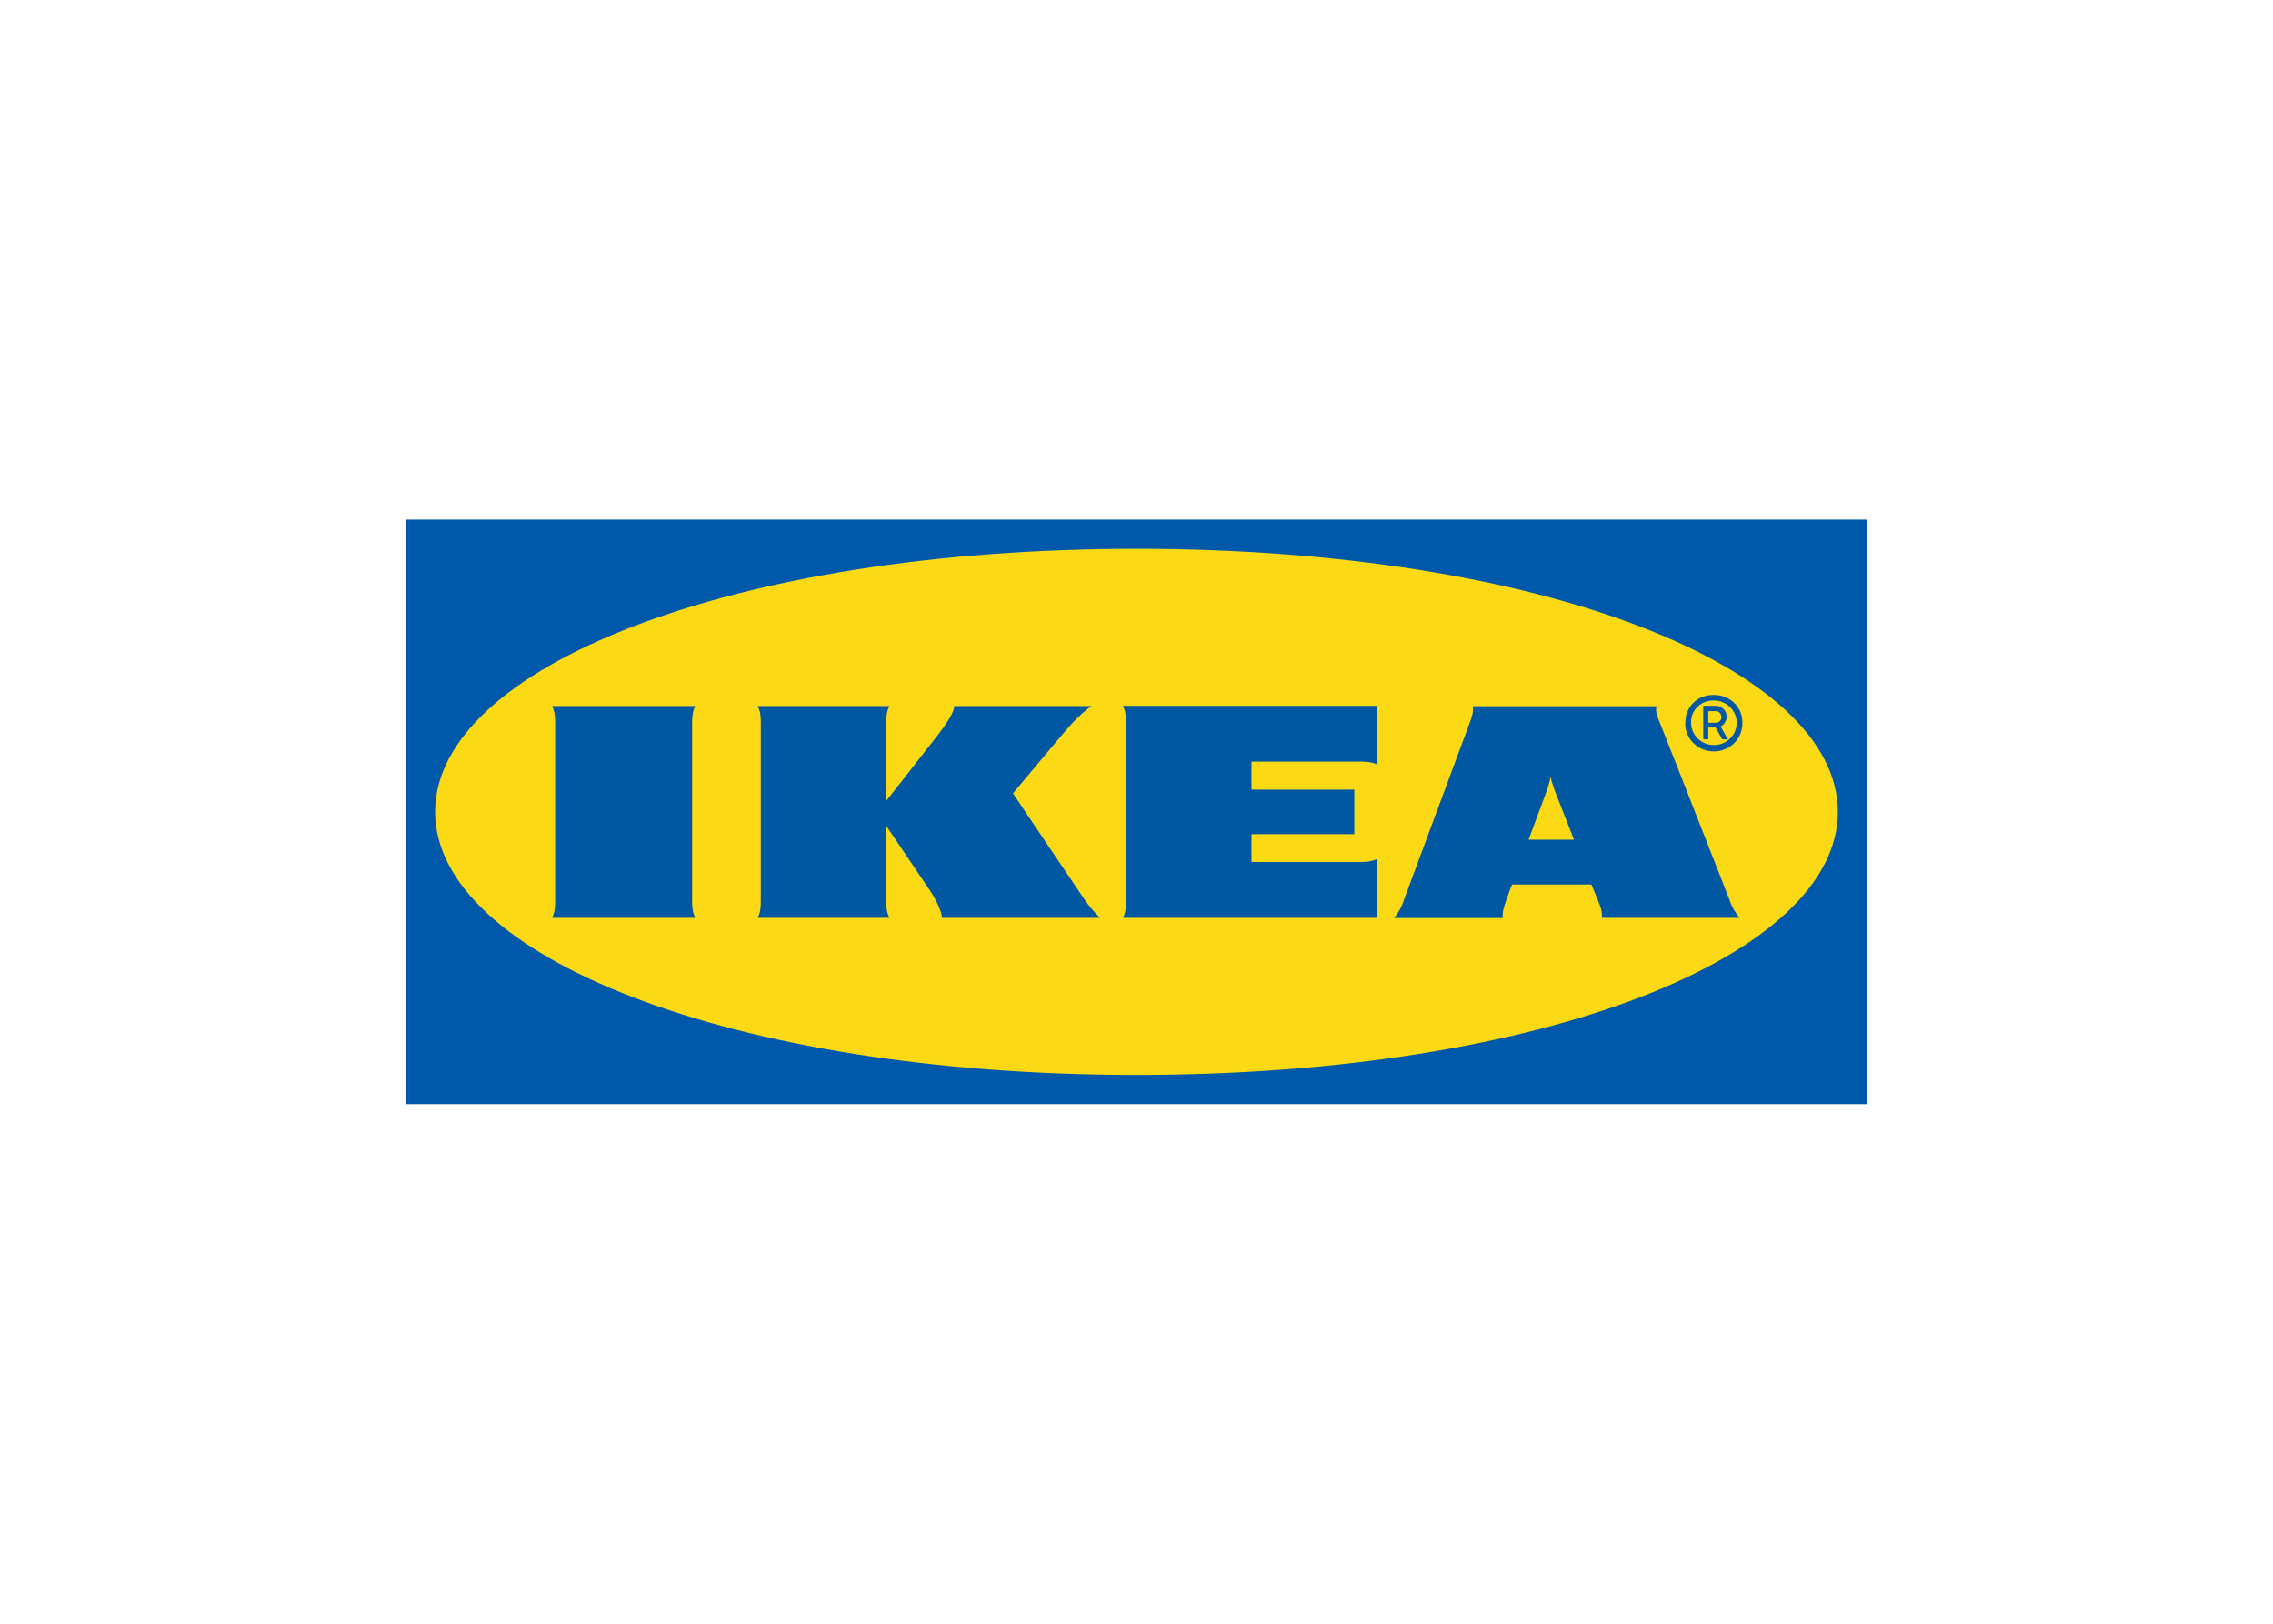
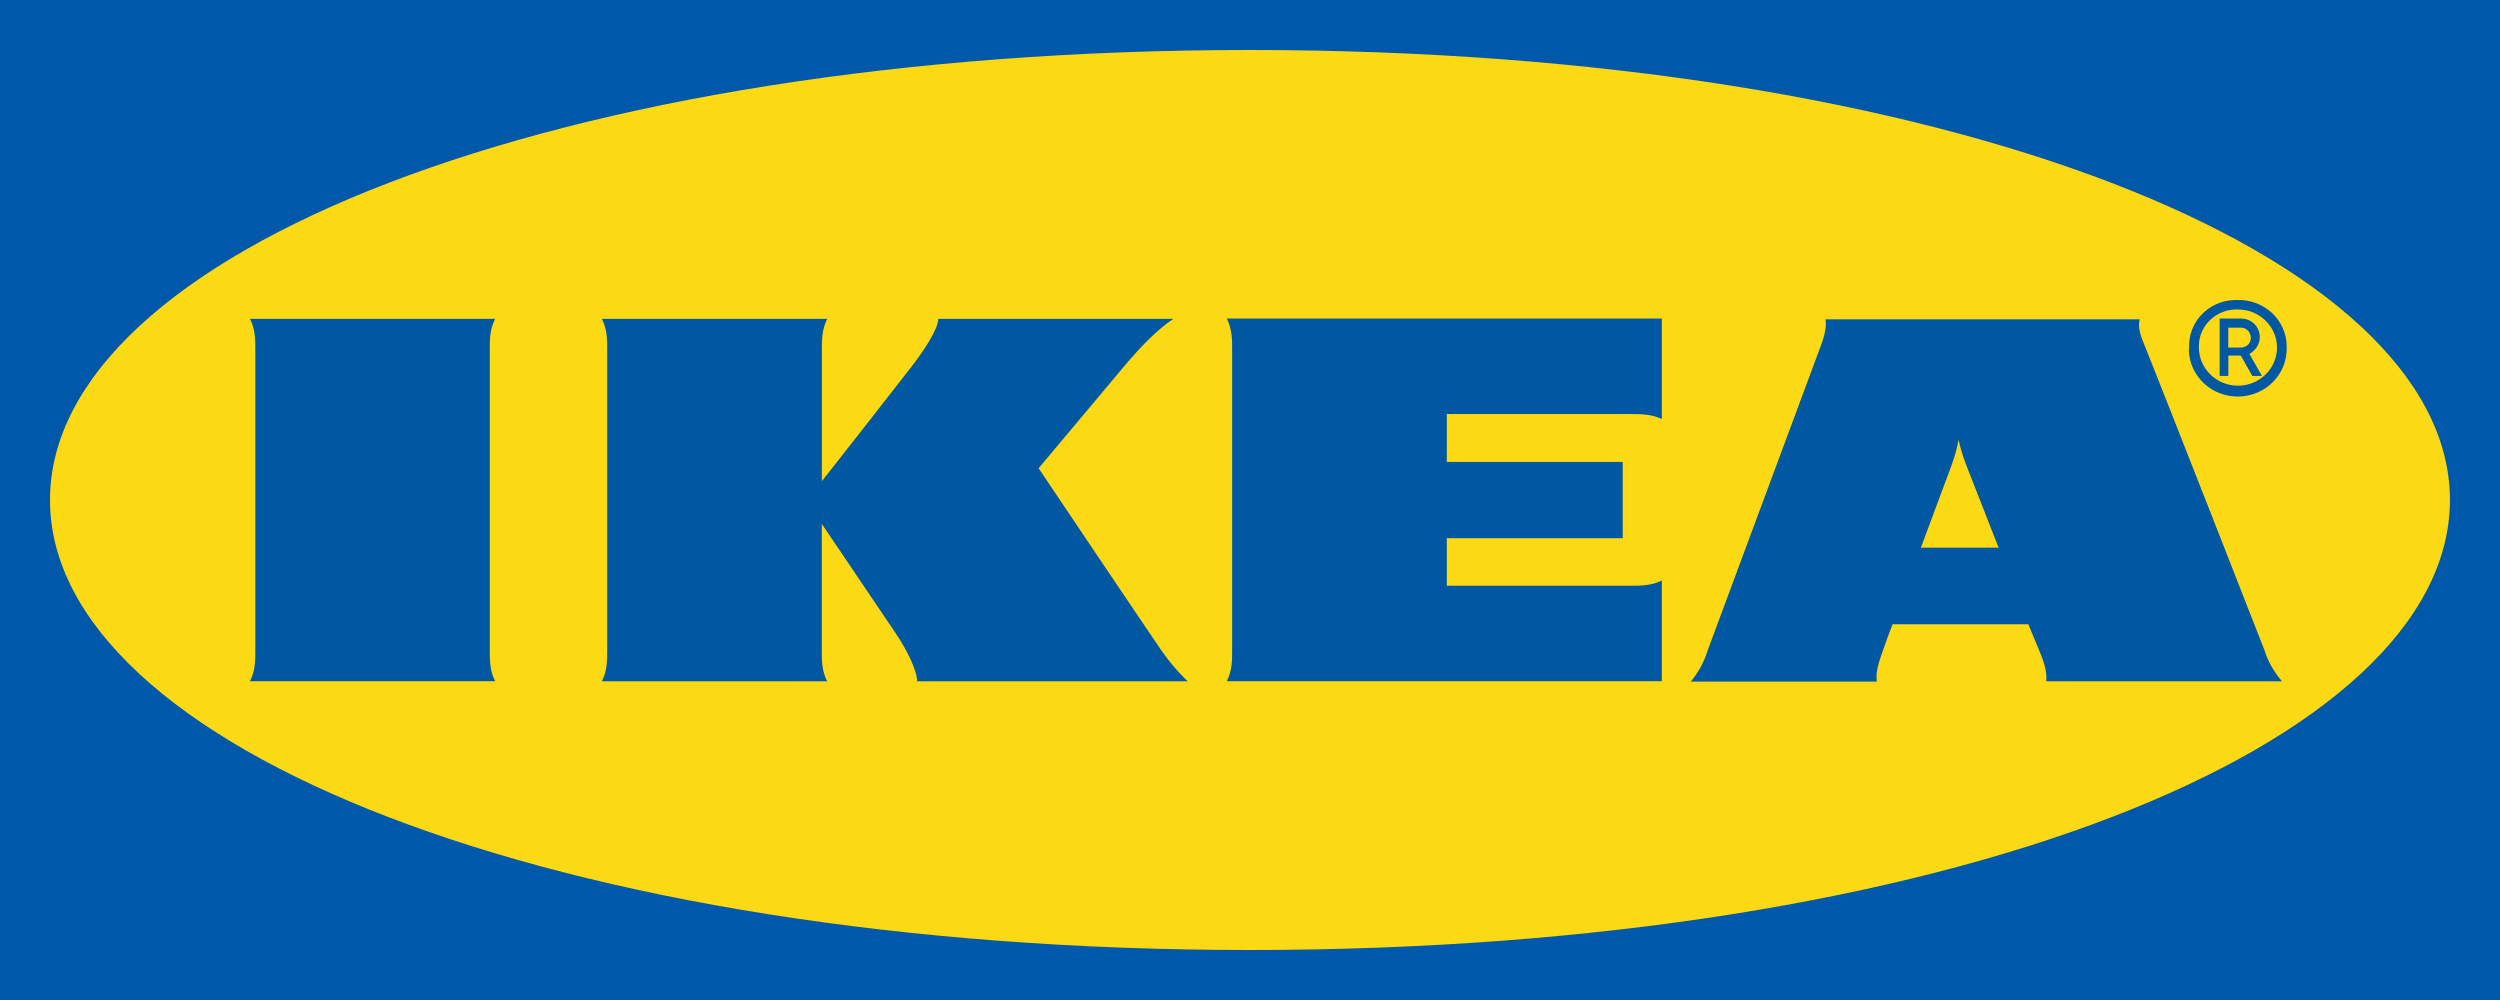
- <svg xmlns="http://www.w3.org/2000/svg" clip-rule="evenodd" fill-rule="evenodd" viewBox="0 0 560 400">
-   <path d="m459.95 272h-359.95v-144h360v144z" fill="#0058ab" />
-   <path d="m107.2 200c0 35.399 72.418 64.8 172.825 64.8 100.408 0 172.775-29.401 172.775-64.8s-72.418-64.8-172.775-64.8c-100.354 0-172.825 29.401-172.825 64.8z" fill="#fbd914" />
-   <path d="m267.213 221.618c1.134 1.609 2.372 3.121 3.82 4.482h-38.959c0-1.512-1.494-4.583-3.146-7.002-1.652-2.416-10.577-15.664-10.577-15.664v18.184c0 1.508 0 2.97.774 4.482h-32.454c.774-1.512.774-2.974.774-4.482v-43.214c0-1.512 0-2.974-.774-4.482h32.454c-.774 1.508-.774 2.97-.774 4.482v18.886s10.372-13.194 12.744-16.268c1.807-2.315 4.025-5.591 4.025-7.099h33.847c-2.322 1.508-4.9 4.23-7.016 6.746-1.858 2.218-12.384 14.76-12.384 14.76s15.584 23.216 17.647 26.19zm10.217-43.214v43.214c0 1.508 0 2.97-.774 4.482h62.64v-14.504c-1.548.752-3.046.752-4.594.752h-26.366v-6.847h25.333v-10.98h-25.333v-6.901h26.366c1.548 0 3.046 0 4.594.706v-14.454h-62.64c.774 1.559.774 3.02.774 4.532zm148.651 43.214c.518 1.66 1.393 3.172 2.531 4.482h-33.952c.155-1.512-.414-2.974-1.033-4.482 0 0-.515-1.21-1.238-2.974l-.31-.756h-19.555l-.31.806s-.569 1.462-1.084 2.974c-.515 1.508-1.084 2.97-.878 4.482h-26.777c1.084-1.31 1.908-2.822 2.423-4.482l16.049-43.214c.565-1.512 1.134-2.974.929-4.482h45.248c-.41 1.508.414 2.97.983 4.482 1.339 3.272 15.84 40.241 16.974 43.164zm-38.286-14.76-4.745-12.085c-.414-1.109-.774-2.268-1.033-3.427-.205 1.159-.515 2.318-.929 3.427-.155.504-2.167 5.792-4.489 12.085zm-216.5-32.936h-35.294c.774 1.508.774 2.97.774 4.482v43.214c0 1.508 0 2.97-.774 4.482h35.294c-.774-1.512-.774-2.974-.774-4.482v-43.214c0-1.512 0-2.974.774-4.482zm243.95 4.129c-.155-3.676 2.786-6.75 6.556-6.851h.464c3.816-.05 6.962 2.873 7.016 6.599v.252c.101 3.776-2.941 6.952-6.862 7.052-3.87.101-7.121-2.873-7.225-6.7.05-.101.05-.252.05-.353zm1.393 0c0 3.02 2.531 5.49 5.627 5.49s5.623-2.47 5.623-5.49c0-3.024-2.527-5.49-5.623-5.49-2.995-.101-5.522 2.167-5.627 5.087zm4.234 4.079h-1.238v-8.258h3.146c1.498.05 2.632 1.206 2.632 2.668 0 1.008-.569 1.915-1.498 2.419l1.807 3.172h-1.393l-1.652-2.92h-1.804v2.92zm0-4.079h1.703c.824.05 1.548-.554 1.548-1.361 0-.806-.569-1.512-1.393-1.512h-1.858z" fill="#0058a3" />
+ <svg xmlns="http://www.w3.org/2000/svg" version="1.1" id="Layer_1" x="0px" y="0px" viewBox="0 0 360 144" style="enable-background:new 0 0 360 144;" xml:space="preserve">
+   <style type="text/css">
+ 	.st0{fill-rule:evenodd;clip-rule:evenodd;fill:#0058AB;}
+ 	.st1{fill-rule:evenodd;clip-rule:evenodd;fill:#FBD914;}
+ 	.st2{fill-rule:evenodd;clip-rule:evenodd;fill:#0058A3;}
+ </style>
+   <path class="st0" d="M359.95,144H0V0h360v144H359.95z" />
+   <path class="st1" d="M7.2,72c0,35.4,72.42,64.8,172.82,64.8c100.41,0,172.77-29.4,172.77-64.8S280.38,7.2,180.02,7.2  C79.67,7.2,7.2,36.6,7.2,72L7.2,72z" />
+   <path class="st2" d="M167.21,93.62c1.13,1.61,2.37,3.12,3.82,4.48h-38.96c0-1.51-1.49-4.58-3.15-7  c-1.65-2.42-10.58-15.66-10.58-15.66v18.18c0,1.51,0,2.97,0.77,4.48H86.67c0.77-1.51,0.77-2.97,0.77-4.48V50.4  c0-1.51,0-2.97-0.77-4.48h32.45c-0.77,1.51-0.77,2.97-0.77,4.48v18.89c0,0,10.37-13.19,12.74-16.27c1.81-2.32,4.02-5.59,4.02-7.1  h33.85c-2.32,1.51-4.9,4.23-7.02,6.75c-1.86,2.22-12.38,14.76-12.38,14.76S165.15,90.64,167.21,93.62L167.21,93.62z M177.43,50.4  v43.21c0,1.51,0,2.97-0.77,4.48h62.64V83.6c-1.55,0.75-3.05,0.75-4.59,0.75h-26.37V77.5h25.33V66.52h-25.33v-6.9h26.37  c1.55,0,3.05,0,4.59,0.71V45.87h-62.64C177.43,47.43,177.43,48.89,177.43,50.4L177.43,50.4z M326.08,93.62  c0.52,1.66,1.39,3.17,2.53,4.48h-33.95c0.15-1.51-0.41-2.97-1.03-4.48c0,0-0.52-1.21-1.24-2.97l-0.31-0.76h-19.55l-0.31,0.81  c0,0-0.57,1.46-1.08,2.97c-0.52,1.51-1.08,2.97-0.88,4.48h-26.78c1.08-1.31,1.91-2.82,2.42-4.48l16.05-43.21  c0.57-1.51,1.13-2.97,0.93-4.48h45.25c-0.41,1.51,0.41,2.97,0.98,4.48C310.45,53.73,324.95,90.69,326.08,93.62z M287.8,78.86  l-4.74-12.09c-0.41-1.11-0.77-2.27-1.03-3.43c-0.2,1.16-0.52,2.32-0.93,3.43c-0.15,0.5-2.17,5.79-4.49,12.09H287.8z M71.3,45.92H36  c0.77,1.51,0.77,2.97,0.77,4.48v43.21c0,1.51,0,2.97-0.77,4.48h35.3c-0.77-1.51-0.77-2.97-0.77-4.48V50.4  C70.52,48.89,70.52,47.43,71.3,45.92z M315.24,50.05c-0.15-3.68,2.79-6.75,6.56-6.85h0.46c3.82-0.05,6.96,2.87,7.02,6.6v0.25  c0.1,3.78-2.94,6.95-6.86,7.05c-3.87,0.1-7.12-2.87-7.23-6.7C315.24,50.3,315.24,50.15,315.24,50.05L315.24,50.05z M316.64,50.05  c0,3.02,2.53,5.49,5.63,5.49s5.62-2.47,5.62-5.49c0-3.02-2.53-5.49-5.62-5.49c-2.99-0.1-5.52,2.17-5.63,5.09V50.05z M320.87,54.13  h-1.24v-8.26h3.15c1.5,0.05,2.63,1.21,2.63,2.67c0,1.01-0.57,1.91-1.5,2.42l1.81,3.17h-1.39l-1.65-2.92h-1.8v2.92H320.87z   M320.87,50.05h1.7c0.82,0.05,1.55-0.55,1.55-1.36s-0.57-1.51-1.39-1.51h-1.86V50.05z" />
</svg>
